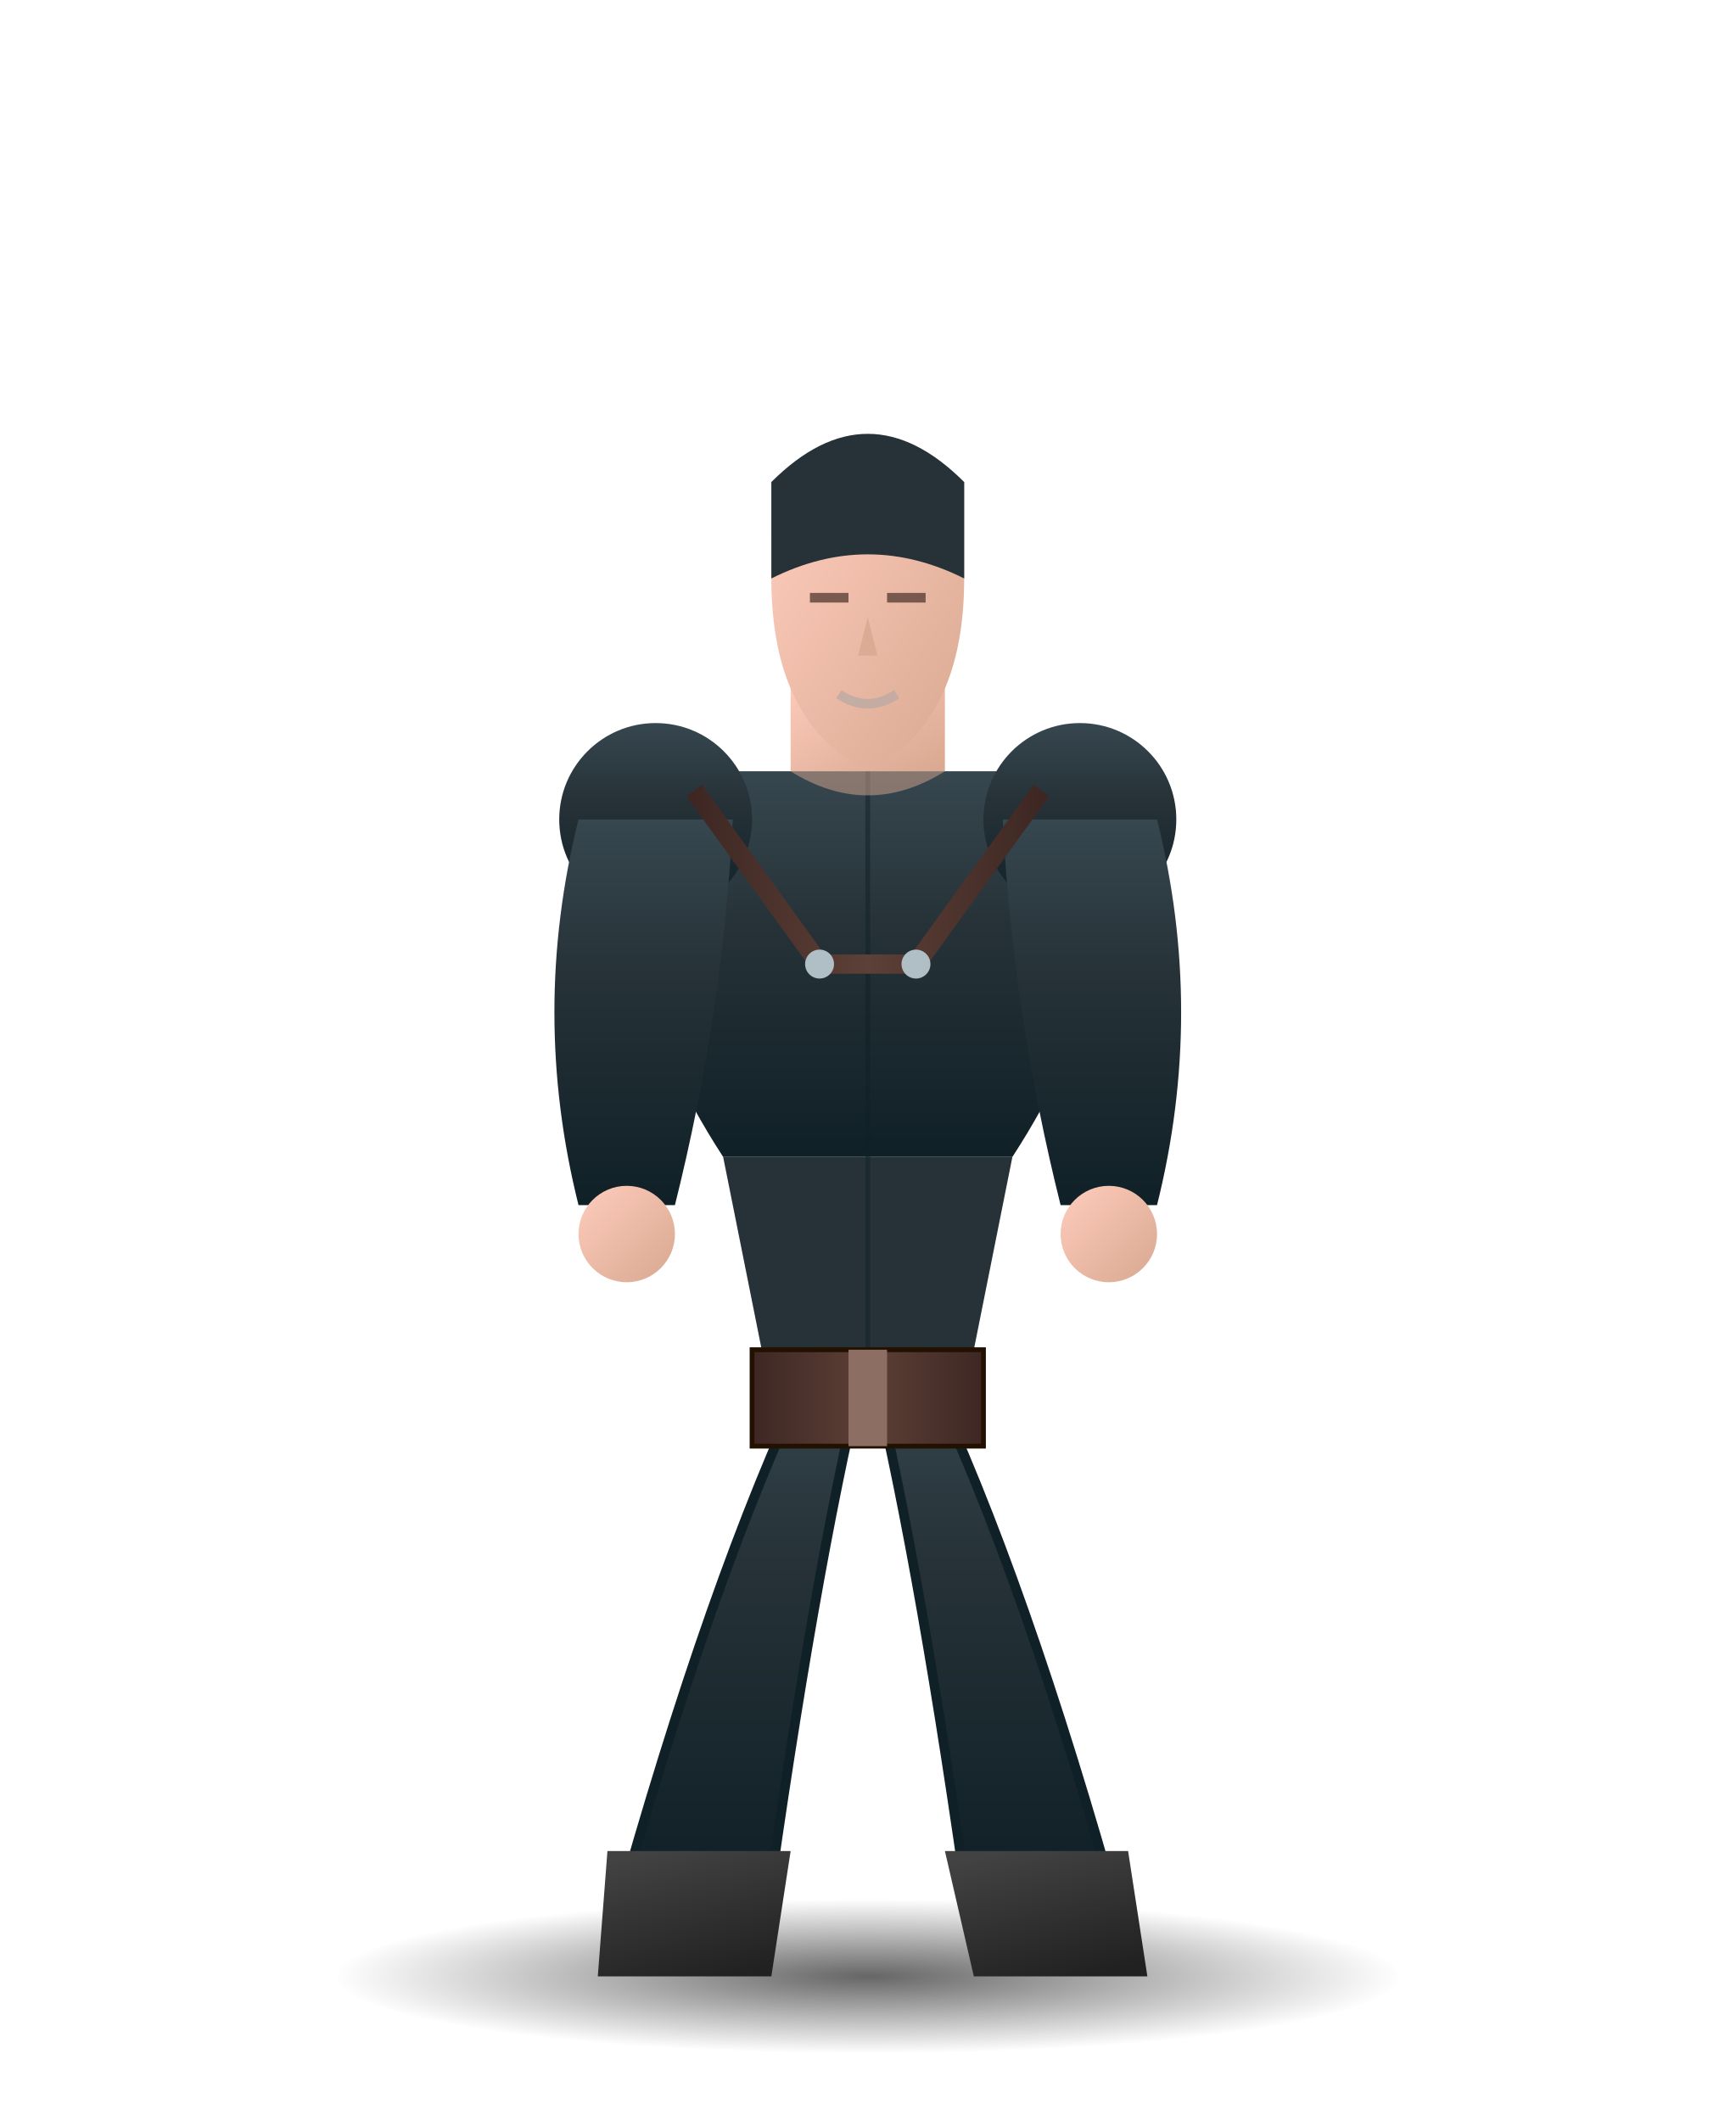
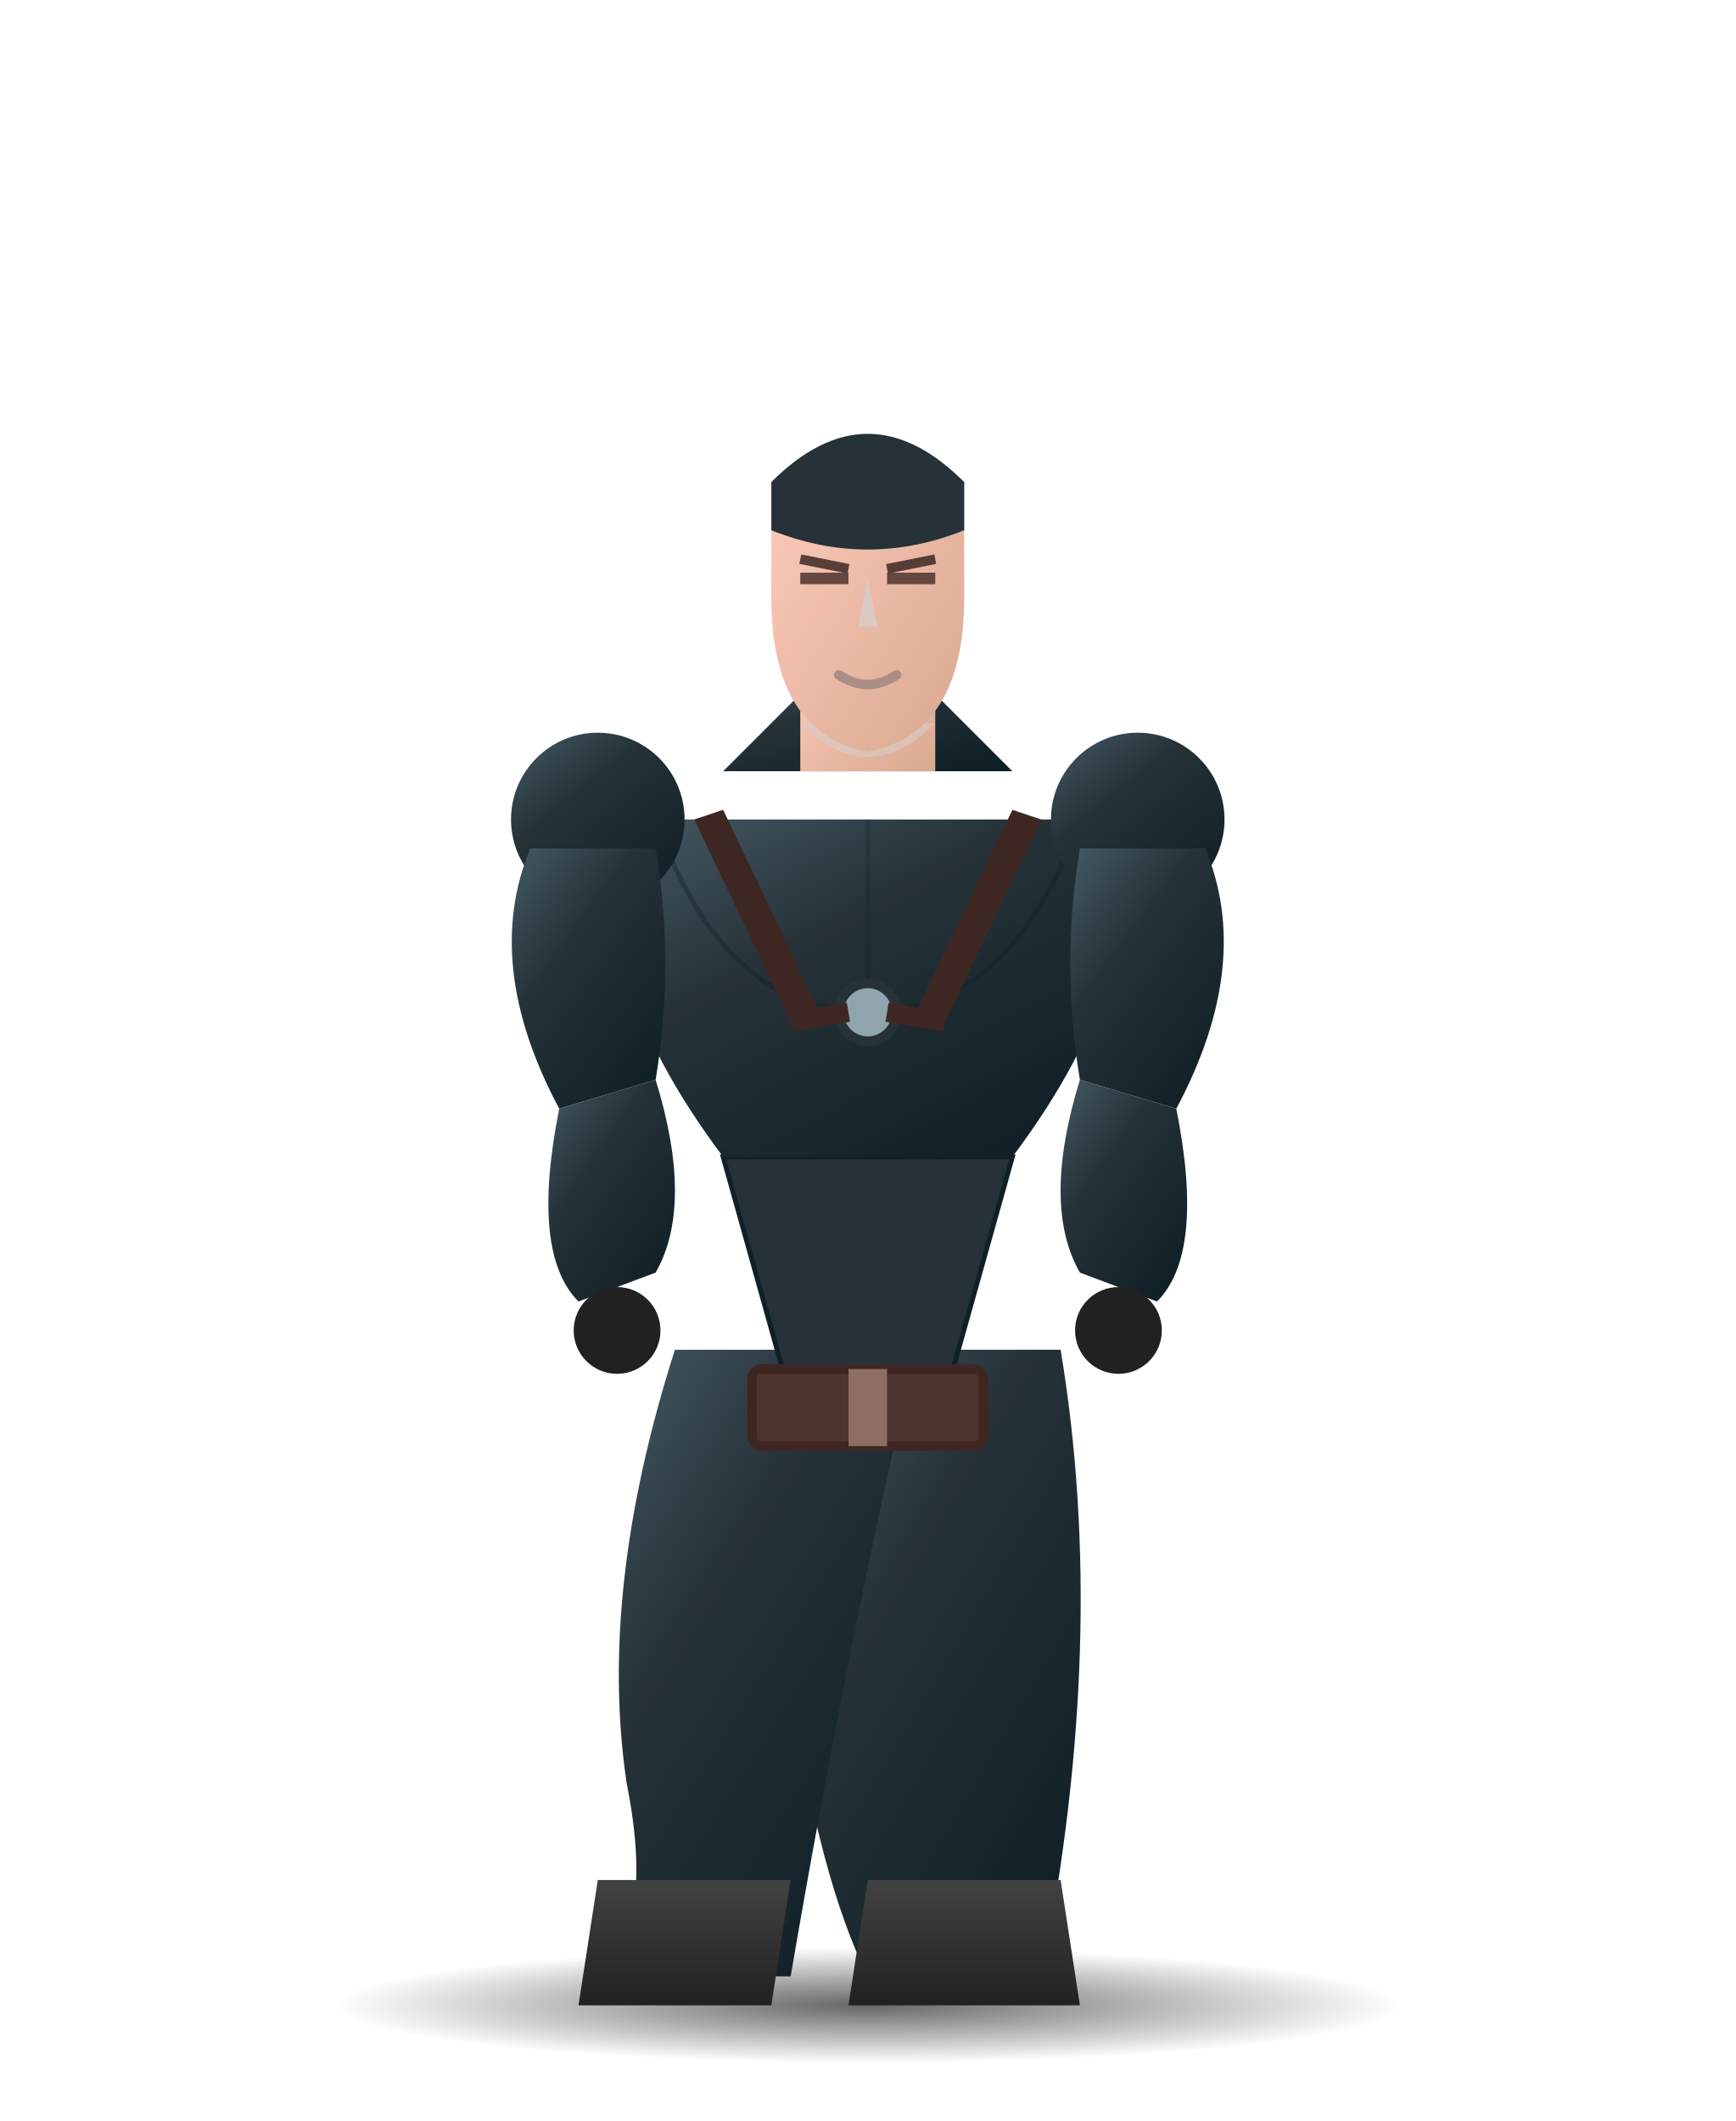
<svg xmlns="http://www.w3.org/2000/svg" viewBox="0 0 180 220" width="180" height="220">
  <defs>
    <linearGradient id="skinGrad" x1="0" y1="0" x2="1" y2="1">
      <stop offset="0%" stop-color="#FFCCBC" />
      <stop offset="100%" stop-color="#D8A890" />
    </linearGradient>
-     <linearGradient id="suitGrad" x1="0" y1="0" x2="0" y2="1">
-       <stop offset="0%" stop-color="#37474F" />
+     <linearGradient id="suitGrad" x1="0" y1="0" x2="0.8" y2="1">
+       <stop offset="0%" stop-color="#455A64" />
      <stop offset="40%" stop-color="#263238" />
      <stop offset="100%" stop-color="#102027" />
    </linearGradient>
-     <linearGradient id="strapGrad" x1="0" y1="0" x2="1" y2="0">
-       <stop offset="0%" stop-color="#3E2723" />
-       <stop offset="50%" stop-color="#5D4037" />
-       <stop offset="100%" stop-color="#3E2723" />
+     <linearGradient id="muscleHighlight" x1="0" y1="0" x2="1" y2="0">
+       <stop offset="0%" stop-color="#FFFFFF" stop-opacity="0.1" />
+       <stop offset="100%" stop-color="#000000" stop-opacity="0.1" />
    </linearGradient>
-     <linearGradient id="leatherGrad" x1="0.3" y1="0" x2="0.7" y2="1">
+     <linearGradient id="leatherGrad" x1="0" y1="0" x2="0" y2="1">
      <stop offset="0%" stop-color="#424242" />
      <stop offset="100%" stop-color="#212121" />
    </linearGradient>
    <radialGradient id="shadowGrad" cx="0.5" cy="0.5" r="0.5">
      <stop offset="0%" stop-color="#000" stop-opacity="0.6" />
      <stop offset="100%" stop-color="#000" stop-opacity="0" />
    </radialGradient>
  </defs>
-   <ellipse cx="90" cy="205" rx="55" ry="8" fill="url(#shadowGrad)" />
-   <g id="hero_body" transform="translate(90, 200)">
-     <animateTransform attributeName="transform" type="scale" values="1 1; 1.01 0.99; 1 1" dur="4s" repeatCount="indefinite" additive="sum" />
-     <g transform="translate(-90, -200)">
-       <path d="M95 140 Q105 160 115 195 L100 195 Q95 160 90 140 Z" fill="url(#suitGrad)" stroke="#102027" stroke-width="1" />
-       <path d="M85 140 Q75 160 65 195 L80 195 Q85 160 90 140 Z" fill="url(#suitGrad)" stroke="#102027" stroke-width="1" />
-       <path d="M63 192 L82 192 L80 205 L62 205 Z" fill="url(#leatherGrad)" />
-       <path d="M98 192 L117 192 L119 205 L101 205 Z" fill="url(#leatherGrad)" />
-       <g id="torso">
-         <path d="M75 120 L105 120 L100 145 L80 145 Z" fill="#263238" />
-         <path d="M65 80 Q62 100 75 120 L105 120 Q118 100 115 80 L90 80 Z" fill="url(#suitGrad)" />
-         <line x1="90" y1="80" x2="90" y2="145" stroke="#102027" stroke-width="0.5" opacity="0.5" />
-         <path d="M78 140 L102 140 L102 150 L78 150 Z" fill="url(#strapGrad)" stroke="#221100" stroke-width="0.5" />
-         <rect x="88" y="140" width="4" height="10" fill="#8D6E63" />
+   <ellipse cx="90" cy="208" rx="55" ry="6" fill="url(#shadowGrad)" />
+   <g id="hero_body" transform="translate(90, 205)">
+     <animateTransform attributeName="transform" type="scale" values="1 1; 1.005 0.995; 1 1" dur="4s" repeatCount="indefinite" additive="sum" />
+     <g transform="translate(-90, -205)">
+       <path d="M85 140 Q80 160 82 175 Q85 195 90 205 L108 205 Q115 170 110 140 L85 140 Z" fill="url(#suitGrad)" />
+       <path d="M70 140 Q62 165 65 185 Q68 200 62 205 L82 205 Q88 170 95 140 L70 140 Z" fill="url(#suitGrad)" />
+       <path d="M62 195 L82 195 L80 208 L60 208 Z" fill="url(#leatherGrad)" />
+       <path d="M90 195 L110 195 L112 208 L88 208 Z" fill="url(#leatherGrad)" />
+       <g id="torso_group">
+         <path d="M75 120 L105 120 L98 145 L82 145 Z" fill="#263238" stroke="#102027" stroke-width="0.5" />
+         <path d="M65 85 Q60 100 75 120 L105 120 Q120 100 115 85 L90 85 Z" fill="url(#suitGrad)" />
+         <path d="M68 85 Q75 105 90 105 Q105 105 112 85" fill="none" stroke="#102027" stroke-width="0.5" opacity="0.4" />
+         <line x1="90" y1="85" x2="90" y2="105" stroke="#102027" stroke-width="0.5" opacity="0.3" />
+         <rect x="78" y="142" width="24" height="8" rx="1" fill="#4E342E" stroke="#3E2723" stroke-width="1" />
+         <rect x="88" y="142" width="4" height="8" fill="#8D6E63" />
      </g>
-       <circle cx="68" cy="85" r="10" fill="url(#suitGrad)" />
-       <circle cx="112" cy="85" r="10" fill="url(#suitGrad)" />
-       <path d="M60 85 Q55 105 60 125 L70 125 Q75 105 76 85" fill="url(#suitGrad)" />
-       <circle cx="65" cy="128" r="5" fill="url(#skinGrad)" />
-       <path d="M120 85 Q125 105 120 125 L110 125 Q105 105 104 85" fill="url(#suitGrad)" />
-       <circle cx="115" cy="128" r="5" fill="url(#skinGrad)" />
-       <path d="M82 80 L82 70 L98 70 L98 80 Z" fill="url(#skinGrad)" />
-       <path d="M82 80 Q90 85 98 80" fill="#D8A890" opacity="0.5" />
-       <g id="head_group">
-         <path d="M80 60 Q80 75 90 80 Q100 75 100 60 L100 50 L80 50 Z" fill="url(#skinGrad)" />
-         <g opacity="0.8">
-           <path d="M87 72 Q90 74 93 72" stroke="#BCAAA4" stroke-width="1" fill="none" />
-           <path d="M90 64 L89 68 L91 68" fill="#D8A890" />
-           <path d="M84 62 L88 62" stroke="#5D4037" stroke-width="1" />
-           <path d="M92 62 L96 62" stroke="#5D4037" stroke-width="1" />
+       <g>
+         <circle cx="62" cy="85" r="9" fill="url(#suitGrad)" />
+         <path d="M55 88 Q50 100 58 115 L68 112 Q70 100 68 88 Z" fill="url(#suitGrad)" />
+         <path d="M58 115 Q55 130 60 135 L68 132 Q72 125 68 112 Z" fill="url(#suitGrad)" />
+         <circle cx="64" cy="138" r="4.5" fill="#212121" />
+       </g>
+       <g>
+         <circle cx="118" cy="85" r="9" fill="url(#suitGrad)" />
+         <path d="M125 88 Q130 100 122 115 L112 112 Q110 100 112 88 Z" fill="url(#suitGrad)" />
+         <path d="M122 115 Q125 130 120 135 L112 132 Q108 125 112 112 Z" fill="url(#suitGrad)" />
+         <circle cx="116" cy="138" r="4.5" fill="#212121" />
+       </g>
+       <path d="M75 80 L85 70 L95 70 L105 80 H75 Z" fill="url(#suitGrad)" />
+       <rect x="83" y="68" width="14" height="12" fill="url(#skinGrad)" />
+       <path d="M83 75 Q90 82 97 75" fill="#D7CCC8" opacity="0.6" />
+       <g id="head">
+         <path d="M80 50 L80 62 Q80 76 90 78 Q100 76 100 62 L100 50 Q90 42 80 50 Z" fill="url(#skinGrad)" />
+         <g opacity="0.85">
+           <path d="M87 70 Q90 72 93 70" stroke="#A1887F" stroke-width="1" fill="none" stroke-linecap="round" />
+           <path d="M90 60 L89 65 L91 65" fill="#D7CCC8" />
+           <path d="M83 60 L88 60" stroke="#4E342E" stroke-width="1.2" />
+           <path d="M92 60 L97 60" stroke="#4E342E" stroke-width="1.2" />
+           <path d="M83 58 L88 59" stroke="#3E2723" stroke-width="1" />
+           <path d="M92 59 L97 58" stroke="#3E2723" stroke-width="1" />
        </g>
-         <path d="M80 60 L80 50 Q90 40 100 50 L100 60 Q90 55 80 60 Z" fill="#263238" />
+         <path d="M80 55 L80 50 Q90 40 100 50 L100 55 Q90 59 80 55 Z" fill="#263238" />
      </g>
-       <path d="M72 82 L85 100 L95 100 L108 82" stroke="url(#strapGrad)" stroke-width="2" fill="none" />
-       <circle cx="85" cy="100" r="1.5" fill="#B0BEC5" />
-       <circle cx="95" cy="100" r="1.5" fill="#B0BEC5" />
+       <path d="M75 84 L85 105 L82 106 L72 85 Z" fill="#3E2723" />
+       <path d="M105 84 L95 105 L98 106 L108 85 Z" fill="#3E2723" />
+       <circle cx="90" cy="105" r="3" fill="#90A4AE" stroke="#263238" stroke-width="1" />
+       <line x1="82" y1="106" x2="88" y2="105" stroke="#3E2723" stroke-width="2" />
+       <line x1="98" y1="106" x2="92" y2="105" stroke="#3E2723" stroke-width="2" />
    </g>
  </g>
</svg>
